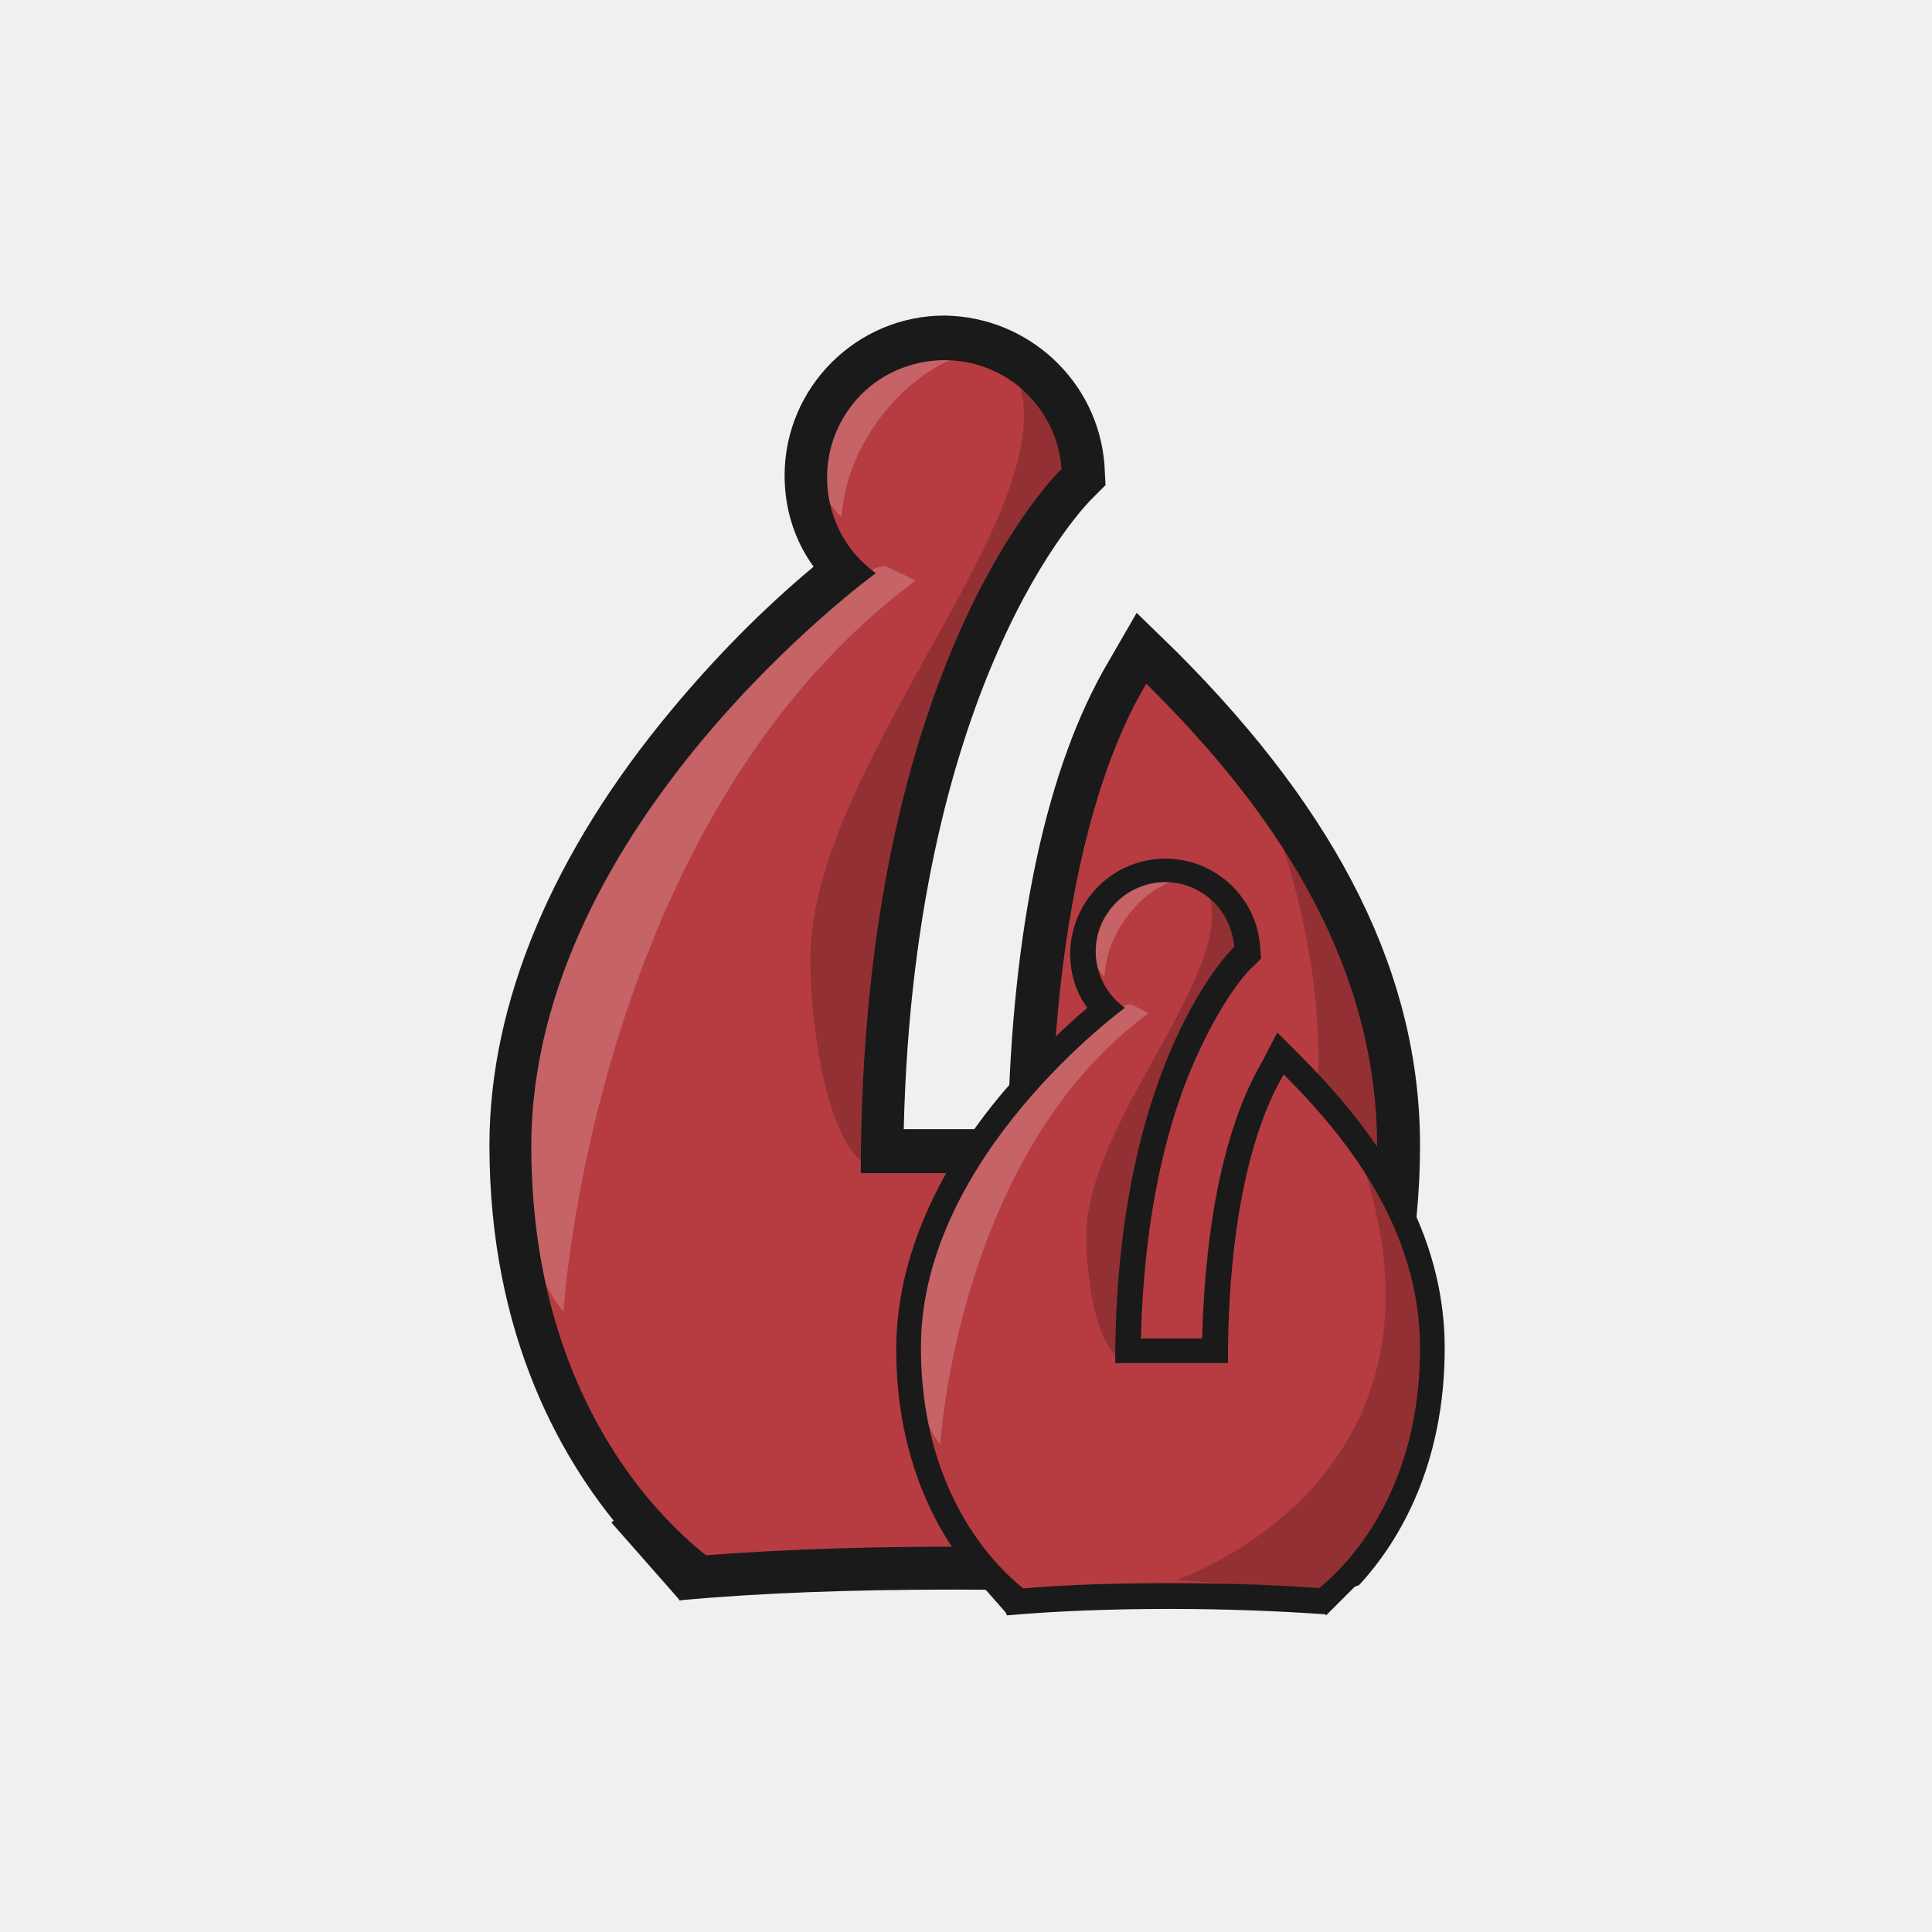
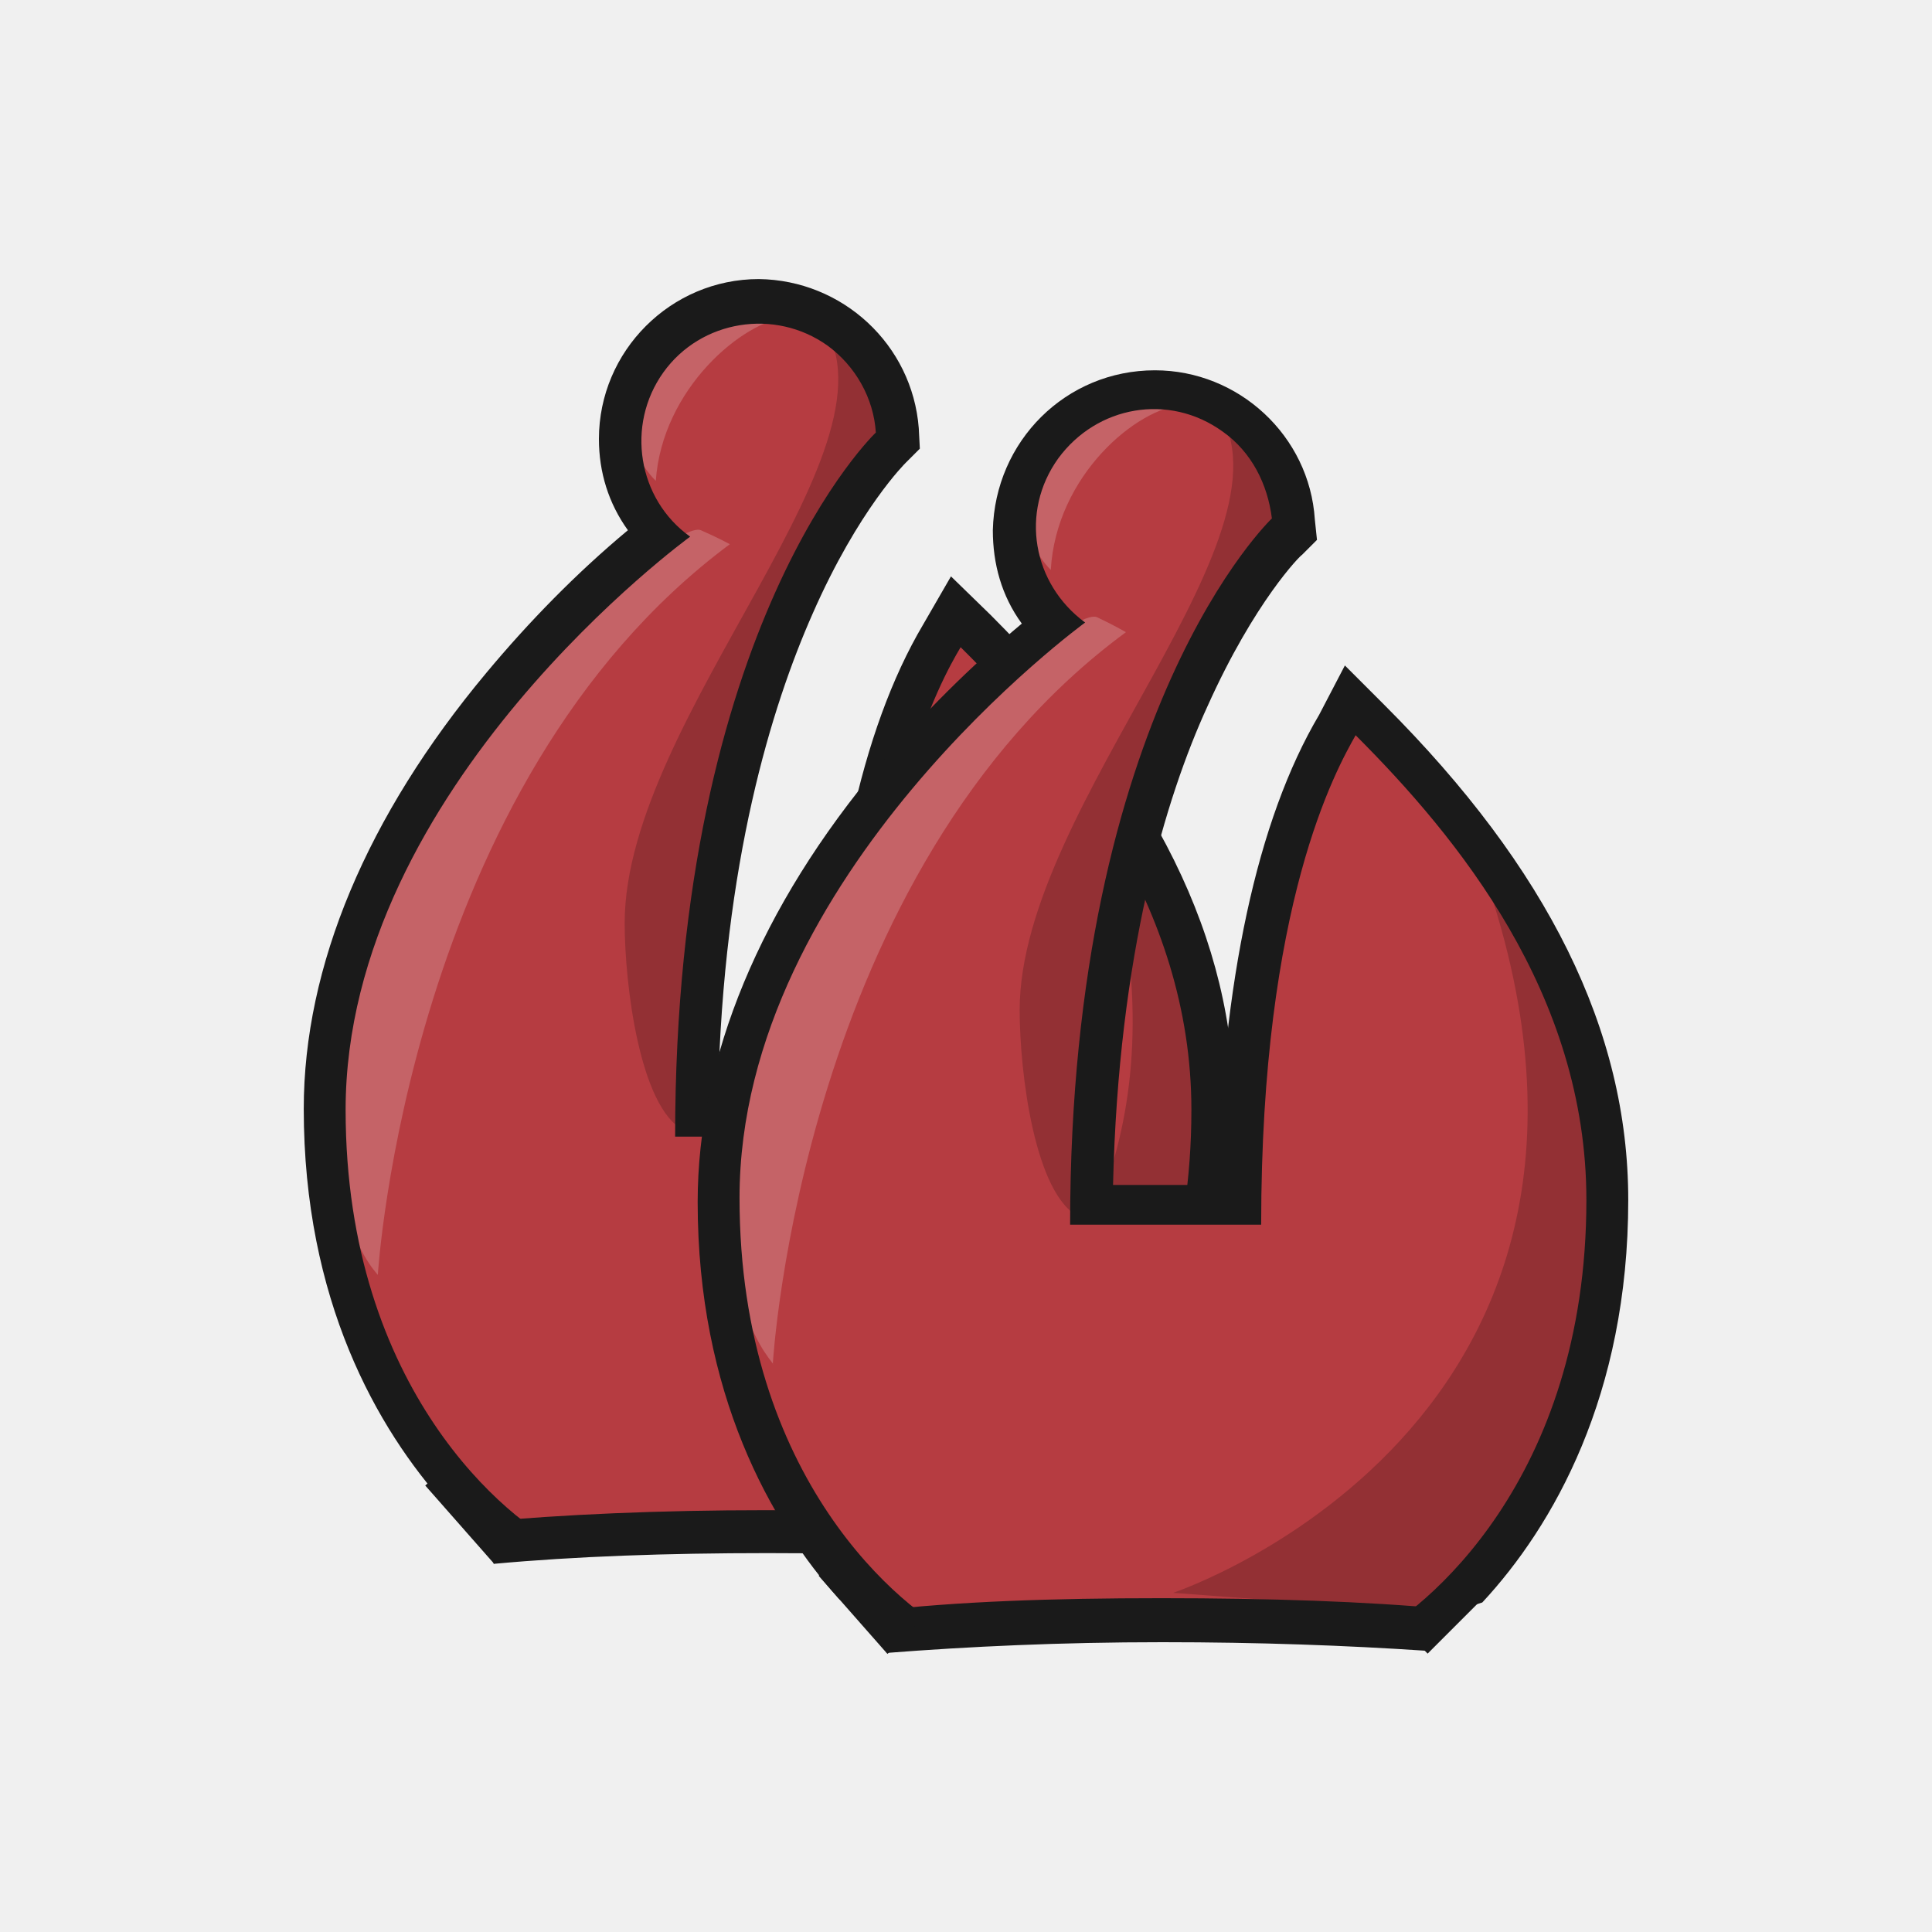
<svg xmlns="http://www.w3.org/2000/svg" version="1.1" id="Layer_1" x="0px" y="0px" viewBox="0 0 180 180" style="enable-background:new 0 0 180 180;" xml:space="preserve">
  <style type="text/css">
	.st0{fill:#B63C41;}
	.st1{opacity:0.2;fill:#040000;enable-background:new    ;}
	.st2{opacity:0.2;fill:#FFFFFF;enable-background:new    ;}
	.st3{fill:#1A1A1A;}
</style>
-   <g id="Layer_2">
-     <g id="Layer_1-2">
-       <path class="st0" d="M114.9,145.5c7-5.8,16.4-18.4,16.4-39.2c0-20.5-13.5-35.9-22.1-44.5l-1.8-1.8l-1.3,2.2    c-1.5,2.5-8.8,14.5-9.1,44.6H83.2c0.5-45,18-62,18.2-62.2l0.7-0.6l-0.1-0.9c-0.5-6.7-6.1-12-12.9-12V31c-7.1,0-12.9,5.8-12.9,12.9    c0,3.3,1.2,6.4,3.4,8.8C74.3,57,69.4,61.8,65,67c-10.8,12.9-16.5,26.5-16.5,39.3c0,20.8,9.4,33.3,16.4,39.2" />
-       <path class="st1" d="M116.9,71.7c22.7,55.1-27.1,71.8-27.1,71.8l25.1,2c-2.4,1.8,16-5.2,16-41.4C131,91.8,125.9,80,116.9,71.7z" />
-       <path class="st2" d="M82.6,52.8C80,51.6,54,73.5,49.7,95.8c-4,20.8,3.2,26.6,2.8,26.4c0-0.1,2.8-45.8,32.8-68.1    C85.3,54.1,84.2,53.5,82.6,52.8z" />
-       <path class="st2" d="M90.8,32.9c-4.3,0.4-11.8,6.7-12.4,15.3c0,0-6-5.6,0.1-12.5C83.2,30.3,90.8,32.9,90.8,32.9z" />
-       <path class="st1" d="M87.9,71.1c1.8-5.1,14.1-29,14.1-29l-5.6-9.2l-2.9,0.1c9.2,11.3-18,37-18,56.4c0,5.7,1.4,17.2,5.5,19.3    C81.2,108.7,84.1,81.6,87.9,71.1z" />
-       <path class="st3" d="M69.8,147.5c-5-2.3-20.3-14.5-20.3-40.7c0-30.1,32.1-53.4,32.1-53.4c-4.9-3.5-6-10.4-2.5-15.3    c3.5-4.9,10.4-6,15.3-2.5c2.6,1.9,4.3,4.9,4.5,8.1c0,0-18.7,17.7-18.7,65.6h17.7c0-29.9,7-42.4,8.9-45.6    c9.5,9.4,21.5,24,21.5,43.1c0,26.1-15.1,38.3-20.2,40.7l10.6-3.4c6.6-7,13.6-19.2,13.6-37.4c0-15.7-7.4-30.7-22.7-46l-3.7-3.6    l-2.6,4.5c-5.8,9.8-9,24.8-9.4,43.6h-9.7c0.5-21.5,5-36,8.8-44.6c4.3-9.8,8.7-14.1,8.7-14.1l1.3-1.3l-0.1-1.9    c-0.6-7.8-7.1-13.8-14.9-13.9l0,0c-8.2,0-14.9,6.7-14.9,14.9c0,3.1,0.9,6,2.7,8.5c-4.8,4-9.2,8.5-13.2,13.3    c-11.1,13.3-17,27.3-17,40.6c0,17.8,6.8,29.8,13.3,37L69.8,147.5L69.8,147.5z" />
-       <path class="st3" d="M88.8,148.1c9,0,17.1,0.3,24.6,0.9l1.9-3.8c-7.7-0.7-16.4-1.1-26.5-1.1l0,0c-10.2,0-19,0.4-26.7,1.1l1.2,3.9    C70.9,148.4,79.4,148.1,88.8,148.1z" />
-       <rect x="59.7" y="139.5" transform="matrix(0.7506 -0.6608 0.6608 0.7506 -80.0303 76.5924)" class="st3" width="3.5" height="9.7" />
-       <rect x="110.7" y="142.7" transform="matrix(0.7071 -0.7071 0.7071 0.7071 -68.308 124.027)" class="st3" width="9.7" height="3.5" />
-       <path class="st0" d="M124.4,148.3c4.1-3.4,9.7-10.9,9.7-23.2c0-12.1-8-21.2-13.1-26.3l-1.1-1.1l-0.8,1.3    c-0.9,1.5-5.2,8.5-5.4,26.4h-8.1c0.3-26.6,10.6-36.6,10.7-36.7l0.4-0.4v-0.5c-0.3-4-3.6-7.1-7.6-7.1l0,0c-4.2,0-7.6,3.4-7.6,7.7    c0,1.9,0.7,3.8,2,5.2c-3.1,2.5-6,5.3-8.6,8.4c-6.4,7.6-9.8,15.7-9.8,23.2c0,12.3,5.6,19.7,9.7,23.2" />
-       <path class="st1" d="M125.6,104.8c13.4,32.6-16,42.4-16,42.4l14.8,1.1c-1.4,1.1,9.5-3.1,9.5-24.4    C133.9,116.6,130.9,109.7,125.6,104.8z" />
-       <path class="st2" d="M105.4,93.6c-1.6-0.7-16.9,12.2-19.4,25.4c-2.4,12.3,1.9,15.7,1.6,15.6c0-0.1,1.6-27.1,19.4-40.2    C107,94.4,106.3,94,105.4,93.6z" />
-       <path class="st2" d="M110.2,81.9c-2.6,0.2-7,3.9-7.3,9.1c0,0-3.5-3.3,0-7.4C105.7,80.3,110.2,81.9,110.2,81.9z" />
-       <path class="st1" d="M108.5,104.4c1.1-3,8.3-17.1,8.3-17.1l-3.3-5.4h-1.7c5.4,6.7-10.6,21.9-10.6,33.3c0,3.4,0.8,10.2,3.3,11.4    C104.5,126.6,106.2,110.6,108.5,104.4z" />
-       <path class="st3" d="M97.8,149.6c-3-1.4-12-8.6-12-24.1c0-17.8,19-31.6,19-31.6c-2.9-2.1-3.6-6.1-1.5-9c2.1-2.9,6.1-3.6,9-1.5    c1.6,1.1,2.5,2.9,2.7,4.8c0,0-11.1,10.5-11.1,38.8h10.5c0-17.7,4.1-25,5.2-26.9c5.6,5.6,12.7,14.2,12.7,25.5    c0,15.4-8.9,22.6-12,24.1l6.3-2c3.9-4.2,8-11.4,8-22.1c0-9.3-4.4-18.2-13.4-27.2l-2.2-2.2l-1.4,2.7c-3.4,5.8-5.3,14.7-5.6,25.8    h-5.7c0.3-12.7,2.9-21.3,5.2-26.3c2.6-5.8,5.1-8.3,5.2-8.3l0.8-0.8l-0.1-1.1c-0.3-4.6-4.2-8.2-8.8-8.2l0,0c-4.9,0-8.8,3.9-8.9,8.8    c0,1.8,0.5,3.6,1.6,5.1c-2.8,2.4-5.4,5-7.8,7.8c-6.6,7.8-10,16.1-10,24c0,10.5,4,17.6,7.8,21.8L97.8,149.6L97.8,149.6z" />
-       <path class="st3" d="M109,149.9c5.3,0,10.1,0.2,14.5,0.5l1.1-2.3c-4.5-0.4-9.7-0.6-15.7-0.6l0,0c-6,0-11.2,0.2-15.8,0.7l0.7,2.3    C98.4,150.1,103.4,149.9,109,149.9z" />
-       <rect x="91.8" y="144.8" transform="matrix(0.7506 -0.6608 0.6608 0.7506 -74.43 98.1865)" class="st3" width="2.1" height="5.7" />
-       <rect x="122" y="146.7" transform="matrix(0.7071 -0.7071 0.7071 0.7071 -67.9292 131.5432)" class="st3" width="5.7" height="2.1" />
-     </g>
+   <g>
+     <path class="st0" d="M97.6,142.1c7-5.8,16.4-18.4,16.4-39.2c0-20.5-13.5-35.9-22.1-44.5l-1.8-1.8l-1.3,2.2   c-1.5,2.5-8.8,14.5-9.1,44.6H65.9c0.5-45,18-62,18.2-62.2l0.7-0.6l-0.1-0.9c-0.5-6.7-6.1-12-12.9-12v-0.1   c-7.1,0-12.9,5.8-12.9,12.9c0,3.3,1.2,6.4,3.4,8.8c-5.3,4.3-10.2,9.1-14.6,14.3c-10.8,12.9-16.5,26.5-16.5,39.3   c0,20.8,9.4,33.3,16.4,39.2" />
+     <path class="st1" d="M99.6,68.3c22.7,55.1-27.1,71.8-27.1,71.8l25.1,2c-2.4,1.8,16-5.2,16-41.4C113.7,88.4,108.6,76.6,99.6,68.3z" />
+     <path class="st2" d="M65.3,49.4c-2.6-1.2-28.6,20.7-32.9,43c-4,20.8,3.2,26.6,2.8,26.4c0-0.1,2.8-45.8,32.8-68.1   C68,50.7,66.9,50.1,65.3,49.4z" />
+     <path class="st2" d="M73.5,29.5c-4.3,0.4-11.8,6.7-12.4,15.3c0,0-6-5.6,0.1-12.5C65.9,26.9,73.5,29.5,73.5,29.5z" />
+     <path class="st1" d="M70.6,67.7c1.8-5.1,14.1-29,14.1-29l-5.6-9.2l-2.9,0.1c9.2,11.3-18,37-18,56.4c0,5.7,1.4,17.2,5.5,19.3   C63.9,105.3,66.8,78.2,70.6,67.7z" />
+     <path class="st3" d="M52.5,144.1c-5-2.3-20.3-14.5-20.3-40.7C32.2,73.3,64.3,50,64.3,50c-4.9-3.5-6-10.4-2.5-15.3   c3.5-4.9,10.4-6,15.3-2.5c2.6,1.9,4.3,4.9,4.5,8.1c0,0-18.7,17.7-18.7,65.6h17.7c0-29.9,7-42.4,8.9-45.6c9.5,9.4,21.5,24,21.5,43.1   c0,26.1-15.1,38.3-20.2,40.7l10.6-3.4c6.6-7,13.6-19.2,13.6-37.4c0-15.7-7.4-30.7-22.7-46l-3.7-3.6L86,58.2   c-5.8,9.8-9,24.8-9.4,43.6h-9.7c0.5-21.5,5-36,8.8-44.6c4.3-9.8,8.7-14.1,8.7-14.1l1.3-1.3l-0.1-1.9C85,32.1,78.5,26.1,70.7,26l0,0   c-8.2,0-14.9,6.7-14.9,14.9c0,3.1,0.9,6,2.7,8.5c-4.8,4-9.2,8.5-13.2,13.3c-11.1,13.3-17,27.3-17,40.6c0,17.8,6.8,29.8,13.3,37   L52.5,144.1L52.5,144.1z" />
+     <path class="st3" d="M71.5,144.7c9,0,17.1,0.3,24.6,0.9l1.9-3.8c-7.7-0.7-16.4-1.1-26.5-1.1l0,0c-10.2,0-19,0.4-26.7,1.1l1.2,3.9   C53.6,145,62.1,144.7,71.5,144.7z" />
+     <rect x="42.4" y="136" transform="matrix(0.7506 -0.6608 0.6608 0.7506 -82.0747 64.338)" class="st3" width="3.5" height="9.7" />
+     <rect x="93.4" y="139.3" transform="matrix(0.7071 -0.7071 0.7071 0.7071 -70.9372 110.7711)" class="st3" width="9.7" height="3.5" />
+   </g>
+   <g>
+     <path class="st0" d="M134.4,150.3c7-5.8,16.5-18.5,16.5-39.4c0-20.5-13.6-36-22.2-44.6l-1.9-1.9l-1.4,2.2   c-1.5,2.5-8.8,14.4-9.2,44.8h-13.7c0.5-45.1,18-62.1,18.2-62.3l0.7-0.7v-0.8c-0.5-6.8-6.1-12-12.9-12l0,0   c-7.1,0-12.9,5.8-12.9,13.1c0,3.2,1.2,6.4,3.4,8.8c-5.3,4.2-10.2,9-14.6,14.3c-10.9,12.9-16.6,26.6-16.6,39.4   c0,20.9,9.5,33.4,16.5,39.4" />
+     <path class="st1" d="M136.4,76.5c22.7,55.3-27.1,71.9-27.1,71.9l25.1,1.9c-2.4,1.9,16.1-5.3,16.1-41.4   C150.5,96.5,145.4,84.8,136.4,76.5z" />
+     <path class="st2" d="M102.2,57.5c-2.7-1.2-28.7,20.7-32.9,43.1c-4.1,20.9,3.2,26.6,2.7,26.5c0-0.2,2.7-46,32.9-68.2   C104.9,58.9,103.7,58.2,102.2,57.5z" />
+     <path class="st2" d="M110.3,37.7c-4.4,0.3-11.9,6.6-12.4,15.4c0,0-5.9-5.6,0-12.6C102.7,34.9,110.3,37.7,110.3,37.7z" />
+     <path class="st1" d="M107.4,75.8c1.9-5.1,14.1-29,14.1-29l-5.6-9.2H113c9.2,11.4-18,37.2-18,56.5c0,5.8,1.4,17.3,5.6,19.3   C100.6,113.5,103.5,86.4,107.4,75.8z" />
+     <path class="st3" d="M89.3,152.5c-5.1-2.4-20.4-14.6-20.4-40.9c0-30.2,32.2-53.6,32.2-53.6c-4.9-3.6-6.1-10.3-2.5-15.3   c3.6-4.9,10.3-6.1,15.3-2.5c2.7,1.9,4.2,4.9,4.6,8.1c0,0-18.8,17.8-18.8,65.8h17.8c0-30,7-42.4,8.8-45.6   c9.5,9.5,21.5,24.1,21.5,43.3c0,26.1-15.1,38.3-20.4,40.9l10.7-3.4c6.6-7.1,13.6-19.3,13.6-37.5c0-15.8-7.5-30.9-22.7-46.1   l-3.7-3.7l-2.4,4.6c-5.8,9.8-9,24.9-9.5,43.8h-9.7c0.5-21.5,4.9-36.1,8.8-44.6c4.4-9.8,8.7-14.1,8.8-14.1l1.4-1.4l-0.2-1.9   c-0.5-7.8-7.1-13.9-14.9-13.9l0,0c-8.3,0-14.9,6.6-15.1,14.9c0,3.1,0.8,6.1,2.7,8.7C90.4,62.1,86,66.5,82,71.2   C70.8,84.5,65,98.6,65,112c0,17.8,6.8,29.9,13.2,37L89.3,152.5L89.3,152.5z" />
+     <path class="st3" d="M108.3,153c9,0,17.1,0.3,24.6,0.8l1.9-3.9c-7.6-0.7-16.5-1-26.6-1l0,0c-10.2,0-19,0.3-26.8,1.2l1.2,3.9   C90.3,153.4,98.8,153,108.3,153z" />
+     <rect x="79" y="144.4" transform="matrix(0.7506 -0.6608 0.6608 0.7506 -78.4457 90.6269)" class="st3" width="3.6" height="9.7" />
+     <rect x="130.3" y="147.6" transform="matrix(0.7071 -0.7071 0.7071 0.7071 -66.0389 139.2839)" class="st3" width="9.7" height="3.6" />
  </g>
</svg>
